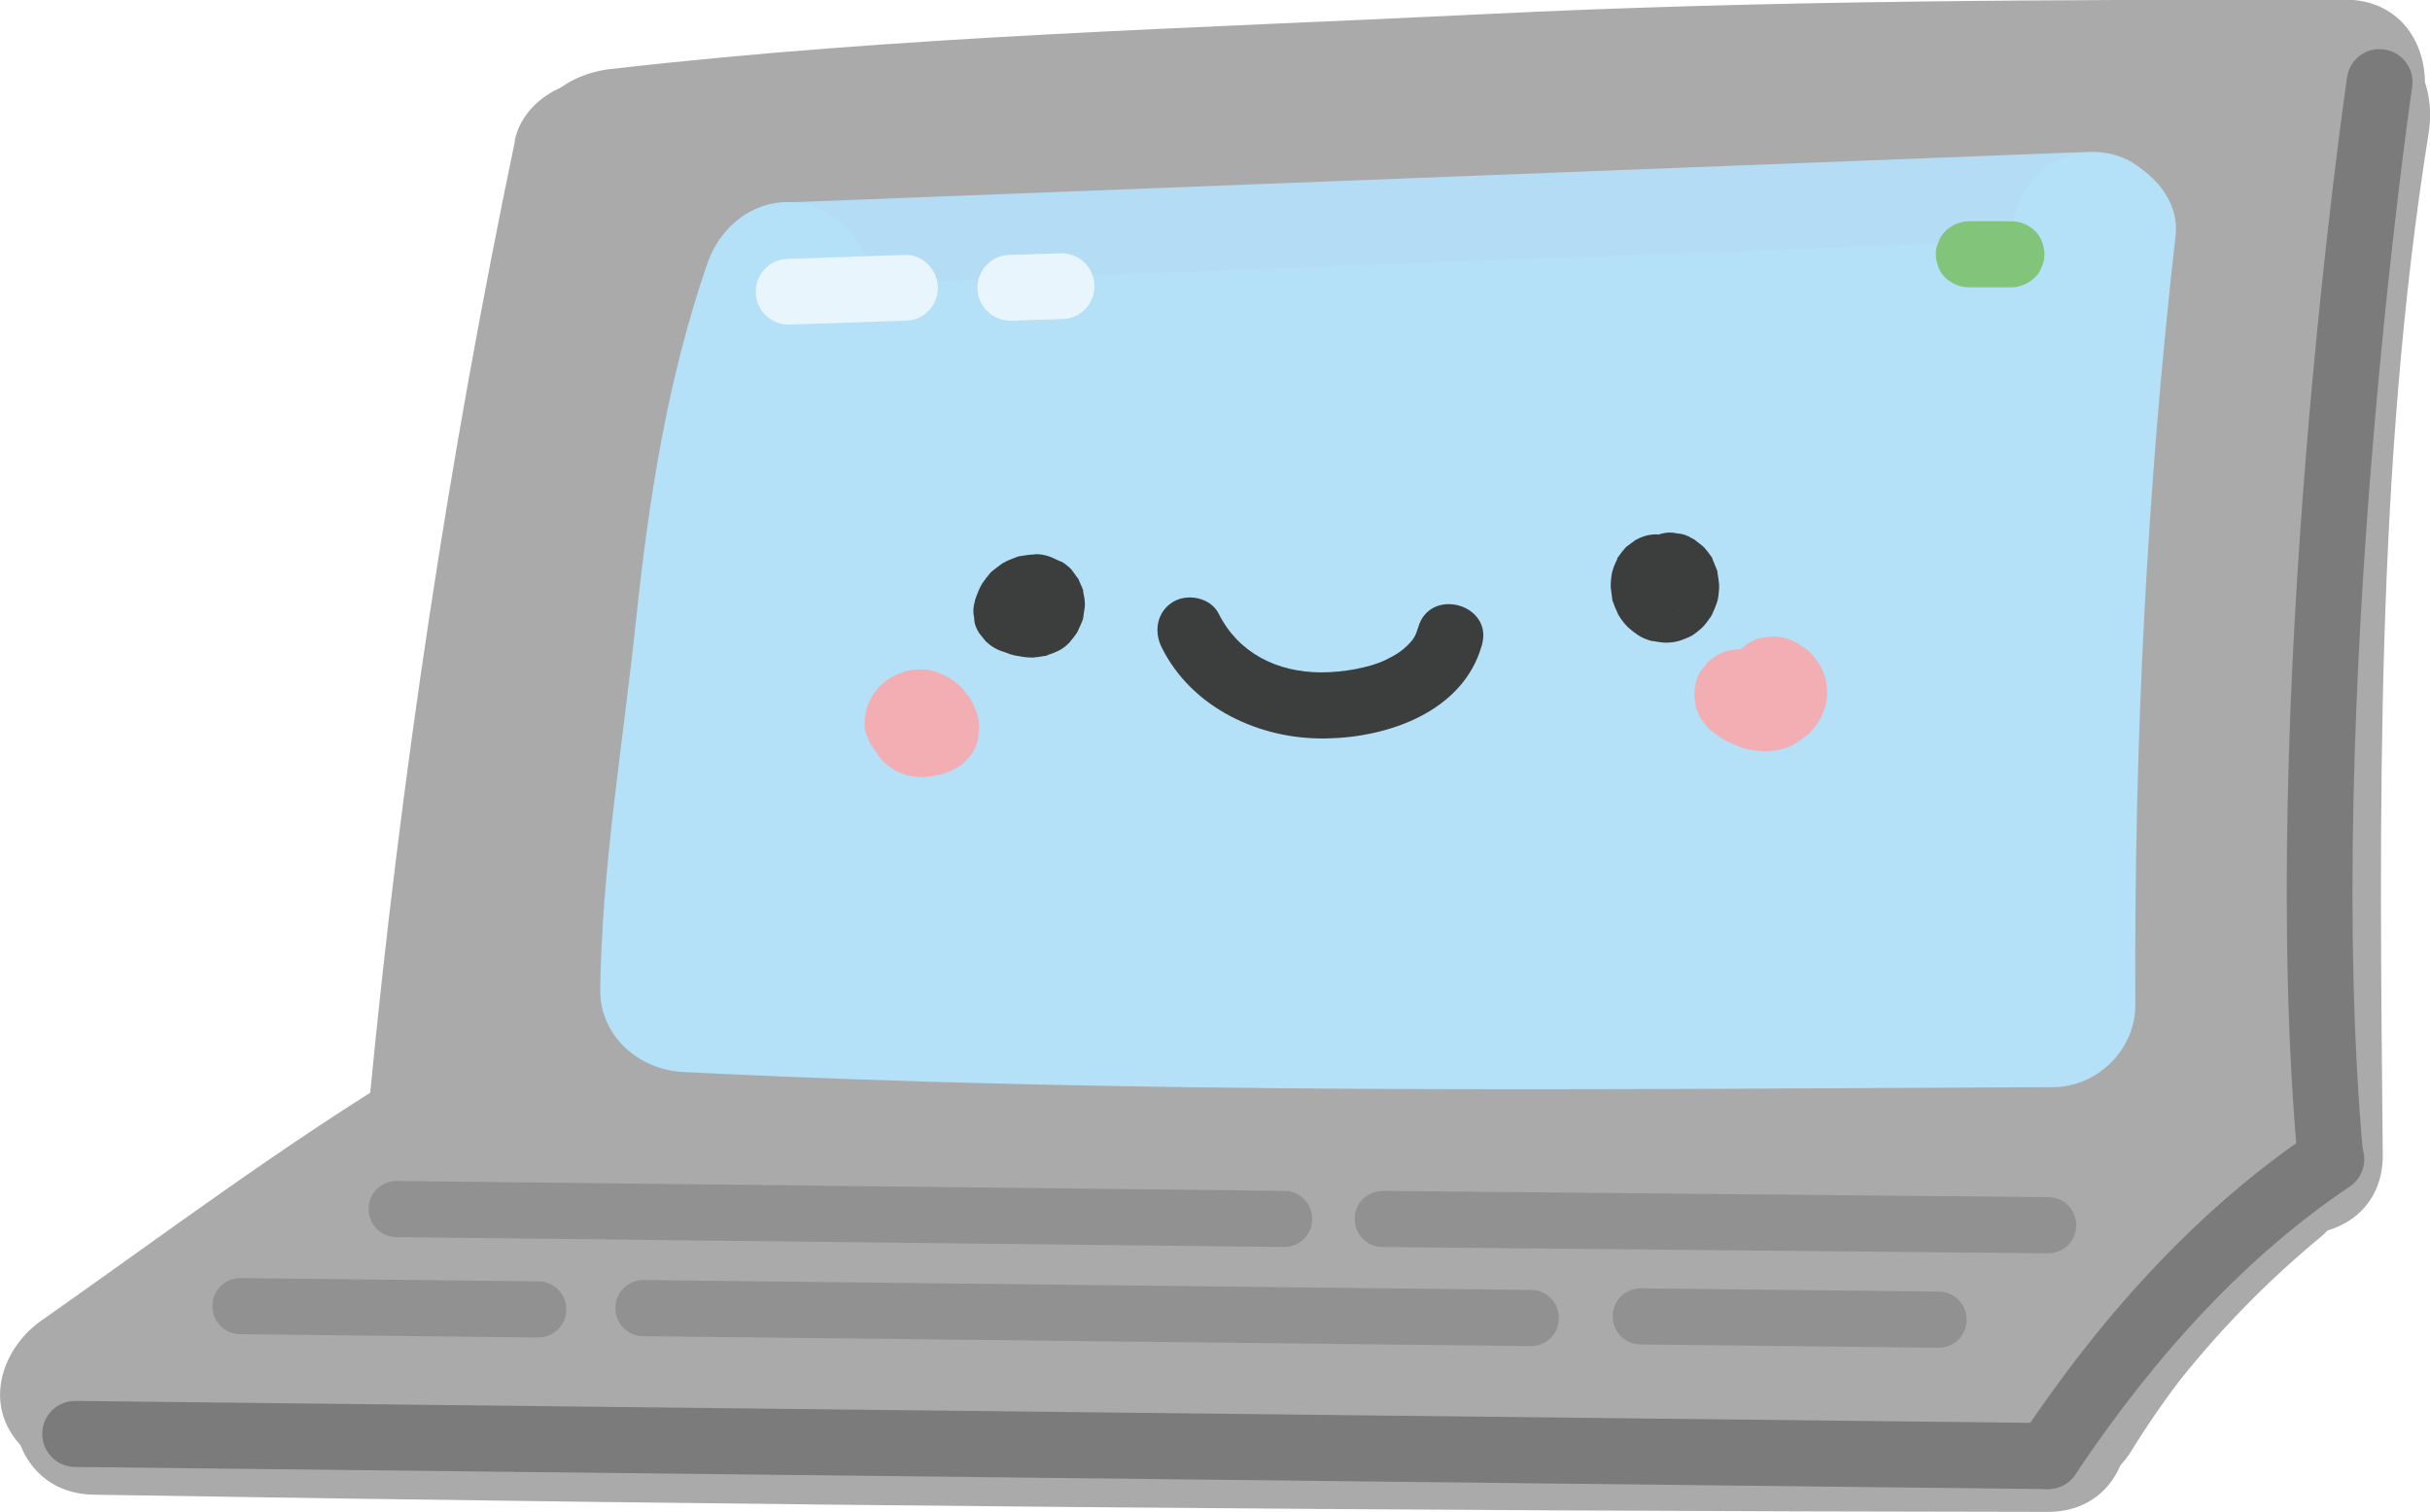
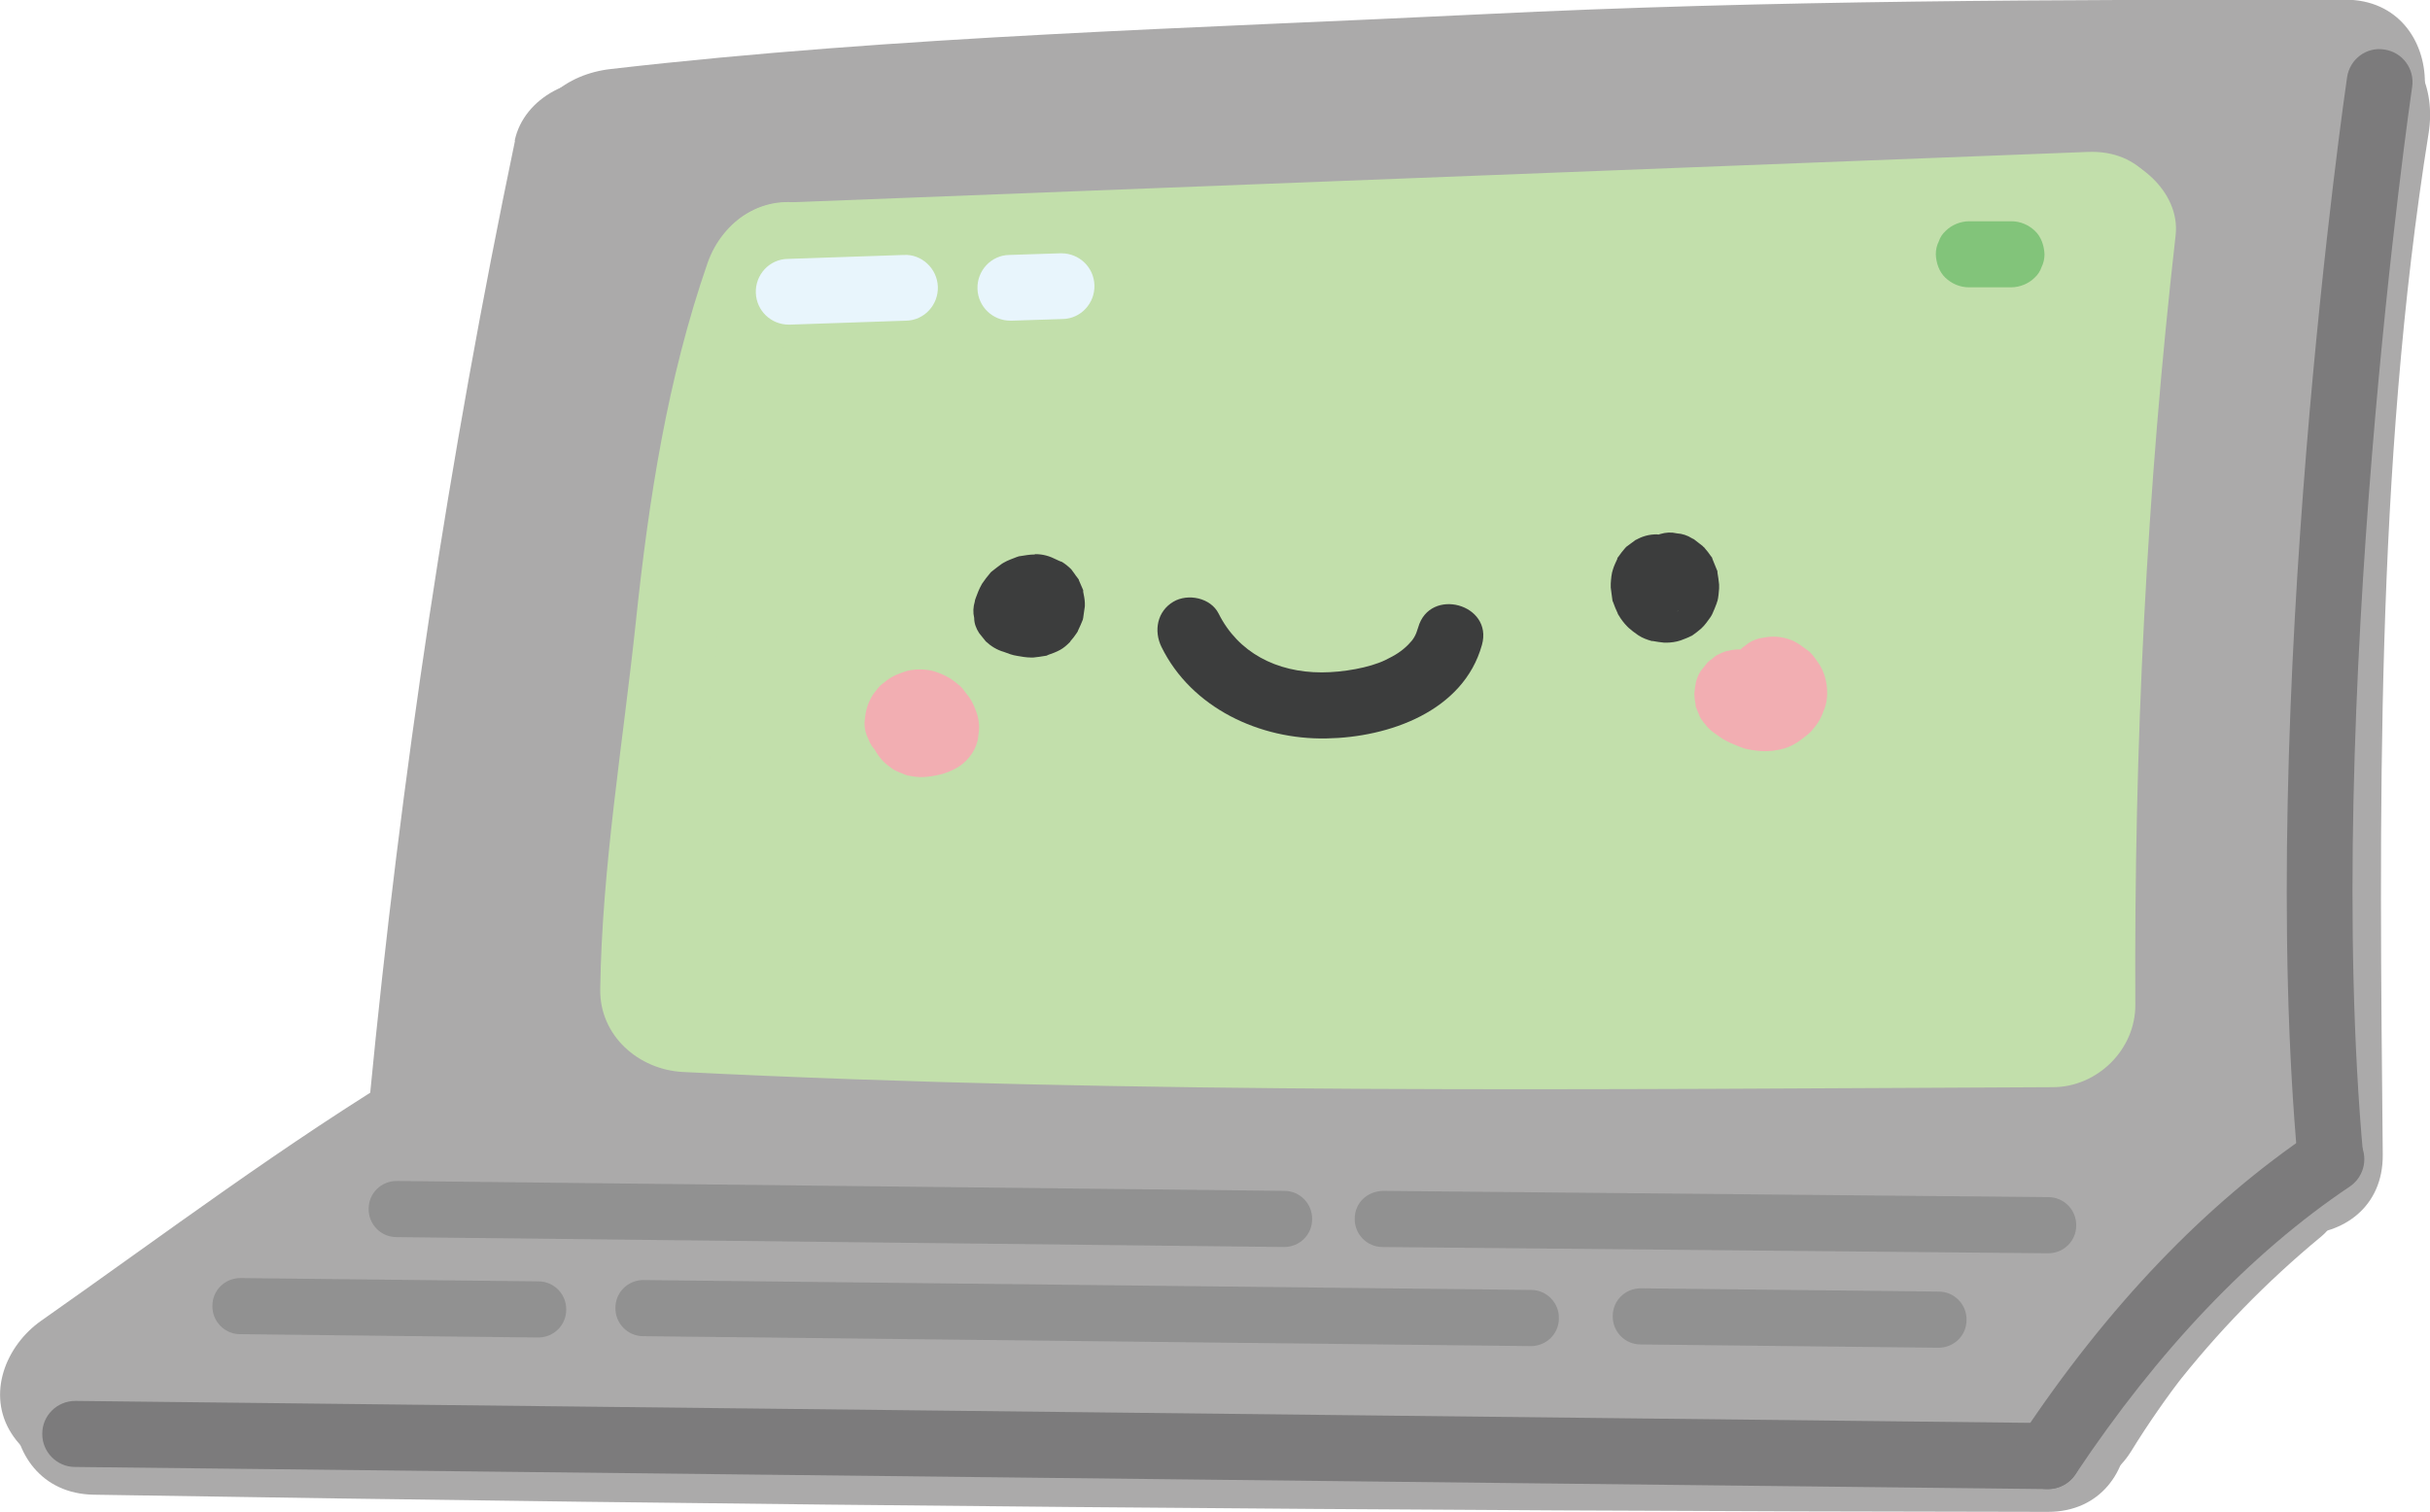
<svg xmlns="http://www.w3.org/2000/svg" id="_레이어_2" data-name="레이어 2" viewBox="0 0 73.56 45.78">
  <defs>
    <style>
      .cls-1 {
        fill: #e8f5fc;
      }

      .cls-2 {
        fill: #f2aeb2;
      }

      .cls-3 {
        fill: #919191;
      }

      .cls-4 {
        fill: #7c7b7c;
      }

      .cls-5 {
-         fill: #b4dcf5;
+         fill: #c2dfab;
      }

      .cls-6 {
-         fill: #b4e0f8;
+         fill: #abaaaa;
      }

      .cls-7 {
-         fill: #abaaaa;
+         fill: #3c3d3d;
      }

      .cls-8 {
-         fill: #3c3d3d;
-       }
- 
-       .cls-9 {
        fill: #82c47a;
      }
    </style>
  </defs>
  <g id="_레이어_1-2" data-name="레이어 1">
    <g>
      <g>
        <g>
          <g>
            <g>
              <path class="cls-4" d="m18.01,4.93c-1.96,9.36-3.4,18.82-4.31,28.33" />
-               <path class="cls-7" d="m15.59,4.26c-2,9.58-3.46,19.26-4.4,29-.13,1.35,1.24,2.5,2.5,2.5,1.46,0,2.37-1.15,2.5-2.5.9-9.3,2.32-18.53,4.22-27.67.28-1.32-.39-2.7-1.75-3.08-1.24-.34-2.8.42-3.08,1.75h0Z" />
+               <path class="cls-6" d="m15.59,4.26c-2,9.58-3.46,19.26-4.4,29-.13,1.35,1.24,2.5,2.5,2.5,1.46,0,2.37-1.15,2.5-2.5.9-9.3,2.32-18.53,4.22-27.67.28-1.32-.39-2.7-1.75-3.08-1.24-.34-2.8.42-3.08,1.75h0Z" />
            </g>
            <g>
              <g>
                <path class="cls-4" d="m18.49,4.59c9.53-1.11,18.87-1.24,28.63-1.77,7.93-.43,16.11-.32,23.87-.32" />
-                 <path class="cls-7" d="m18.49,7.09c8.77-1.01,17.59-1.23,26.4-1.66s17.39-.44,26.1-.44c3.22,0,3.22-5,0-5-8.71,0-17.39.01-26.1.44s-17.63.65-26.4,1.66c-1.34.15-2.5,1.04-2.5,2.5,0,1.23,1.15,2.66,2.5,2.5h0Z" />
+                 <path class="cls-6" d="m18.49,7.09c8.77-1.01,17.59-1.23,26.4-1.66s17.39-.44,26.1-.44c3.22,0,3.22-5,0-5-8.71,0-17.39.01-26.1.44s-17.63.65-26.4,1.66c-1.34.15-2.5,1.04-2.5,2.5,0,1.23,1.15,2.66,2.5,2.5h0Z" />
              </g>
              <g>
                <path class="cls-4" d="m71.11,3.35c-1.68,10.43-1.58,21.05-1.47,31.61" />
-                 <path class="cls-7" d="m68.69,2.69c-1.7,10.69-1.67,21.48-1.56,32.27.03,3.22,5.03,3.22,5,0-.1-10.32-.24-20.72,1.39-30.94.21-1.33-.34-2.69-1.75-3.08-1.19-.33-2.86.4-3.08,1.75h0Z" />
+                 <path class="cls-6" d="m68.69,2.69c-1.7,10.69-1.67,21.48-1.56,32.27.03,3.22,5.03,3.22,5,0-.1-10.32-.24-20.72,1.39-30.94.21-1.33-.34-2.69-1.75-3.08-1.19-.33-2.86.4-3.08,1.75h0Z" />
              </g>
            </g>
            <g>
              <path class="cls-4" d="m2.51,42.15c2.74-1.92,5.47-3.85,8.21-5.77.99-.69,2.11-1.37,3.09-1.96" />
-               <path class="cls-7" d="m3.77,44.31c3.73-2.62,7.39-5.38,11.3-7.73,1.12-.67,1.63-2.28.9-3.42s-2.22-1.62-3.42-.9c-3.91,2.35-7.57,5.11-11.3,7.73-1.07.75-1.67,2.22-.9,3.42.68,1.06,2.28,1.7,3.42.9h0Z" />
+               <path class="cls-6" d="m3.77,44.31c3.73-2.62,7.39-5.38,11.3-7.73,1.12-.67,1.63-2.28.9-3.42s-2.22-1.62-3.42-.9c-3.91,2.35-7.57,5.11-11.3,7.73-1.07.75-1.67,2.22-.9,3.42.68,1.06,2.28,1.7,3.42.9h0Z" />
            </g>
            <g>
              <path class="cls-4" d="m61.99,43.28c-19.72-.02-39.43-.2-59.15-.52" />
-               <path class="cls-7" d="m61.99,40.78c-19.72-.02-39.43-.2-59.15-.52-3.22-.05-3.22,4.95,0,5,19.71.32,39.43.5,59.15.52,3.22,0,3.22-5,0-5h0Z" />
+               <path class="cls-6" d="m61.99,40.78c-19.72-.02-39.43-.2-59.15-.52-3.22-.05-3.22,4.95,0,5,19.71.32,39.43.5,59.15.52,3.22,0,3.22-5,0-5h0Z" />
            </g>
            <g>
              <path class="cls-4" d="m68.51,35.67c-2.42,1.98-4.51,4.36-6.16,7.02" />
-               <path class="cls-7" d="m66.74,33.9c-2.58,2.12-4.79,4.69-6.55,7.53-.69,1.11-.27,2.8.9,3.42s2.68.29,3.42-.9c.51-.83,1.07-1.63,1.66-2.4l-.39.51c1.32-1.7,2.83-3.25,4.49-4.62.47-.38.73-1.19.73-1.77,0-.61-.27-1.35-.73-1.77s-1.1-.76-1.77-.73c-.7.03-1.23.29-1.77.73h0Z" />
+               <path class="cls-6" d="m66.74,33.9c-2.58,2.12-4.79,4.69-6.55,7.53-.69,1.11-.27,2.8.9,3.42s2.68.29,3.42-.9c.51-.83,1.07-1.63,1.66-2.4l-.39.51c1.32-1.7,2.83-3.25,4.49-4.62.47-.38.73-1.19.73-1.77,0-.61-.27-1.35-.73-1.77s-1.1-.76-1.77-.73c-.7.03-1.23.29-1.77.73h0Z" />
            </g>
          </g>
-           <polygon class="cls-7" points="13.81 34.42 18.49 4.93 70.34 2.5 69.63 34.96 62.35 42.69 2.51 42.15 13.81 34.42" />
+           <polygon class="cls-6" points="13.81 34.42 18.49 4.93 70.34 2.5 69.63 34.96 62.35 42.69 2.51 42.15 13.81 34.42" />
        </g>
        <g>
          <path class="cls-5" d="m23.83,11.13c13.13-.51,26.25-1.02,39.38-1.53,3.21-.12,3.22-5.12,0-5-13.13.51-26.25,1.02-39.38,1.53-3.21.12-3.22,5.12,0,5h0Z" />
-           <path class="cls-6" d="m60.86,7.12c-.88,7.74-1.26,15.51-1.22,23.3l2.5-2.5c-13.82.06-27.66.23-41.47-.46l2.5,2.5c.04-3.56.67-7.18,1.04-10.73s.92-6.71,2.04-9.94c.44-1.28-.5-2.73-1.75-3.08-1.37-.38-2.63.47-3.08,1.75-1.22,3.52-1.78,7.16-2.17,10.85s-1.03,7.45-1.08,11.15c-.02,1.4,1.16,2.43,2.5,2.5,13.81.69,27.65.52,41.47.46,1.35,0,2.51-1.14,2.5-2.5-.04-7.79.34-15.56,1.22-23.3.15-1.34-1.26-2.5-2.5-2.5-1.48,0-2.35,1.15-2.5,2.5h0Z" />
-           <path class="cls-6" d="m24.46,8.66s-4.54,9.61-2.36,20.59l40.67,1.21,1.54-23.3-39.85,1.5Z" />
+           <path class="cls-5" d="m60.86,7.12c-.88,7.74-1.26,15.51-1.22,23.3l2.5-2.5c-13.82.06-27.66.23-41.47-.46l2.5,2.5c.04-3.56.67-7.18,1.04-10.73s.92-6.71,2.04-9.94c.44-1.28-.5-2.73-1.75-3.08-1.37-.38-2.63.47-3.08,1.75-1.22,3.52-1.78,7.16-2.17,10.85s-1.03,7.45-1.08,11.15c-.02,1.4,1.16,2.43,2.5,2.5,13.81.69,27.65.52,41.47.46,1.35,0,2.51-1.14,2.5-2.5-.04-7.79.34-15.56,1.22-23.3.15-1.34-1.26-2.5-2.5-2.5-1.48,0-2.35,1.15-2.5,2.5h0Z" />
+           <path class="cls-5" d="m24.46,8.66s-4.54,9.61-2.36,20.59l40.67,1.21,1.54-23.3-39.85,1.5Z" />
        </g>
-         <path class="cls-8" d="m31.31,16.79c-.15,0-.29.03-.43.05-.04,0-.07.02-.11.03-.13.05-.27.1-.39.17-.02.01-.03.02-.05.03-.1.07-.2.15-.29.22-.03.02-.06.05-.08.08-.08.09-.15.19-.22.29-.01.01-.02.03-.03.05-.07.12-.13.28-.17.39-.01.04-.03.07-.03.11-.05.17-.06.33-.02.5,0,.17.06.32.15.46l.2.25c.16.15.34.26.55.32.13.05.26.1.4.12.11.02.28.05.42.05.02,0,.03,0,.05,0,0,0,.02,0,.02,0,.11-.01.24-.03.36-.05.03,0,.06-.01.09-.03.12-.04.25-.09.36-.15s.2-.14.29-.23c0,0,.01-.01.02-.02,0,0,0,0,0-.01.07-.08.15-.18.2-.26.01-.02.02-.03.03-.05,0,0,0-.02.01-.03.05-.11.1-.21.14-.32,0-.02.01-.04.01-.05.02-.12.03-.24.05-.35,0-.01,0-.02,0-.04,0-.02,0-.04,0-.06,0-.09-.03-.25-.05-.34,0,0,0,0,0-.01,0-.01,0-.02,0-.03,0,0,0,0,0-.01,0,0,0,0,0,0l-.13-.3s0-.02-.01-.03c-.03-.05-.09-.11-.11-.15-.02-.03-.07-.1-.11-.15-.09-.09-.19-.17-.29-.23,0,0,0,0-.01,0-.05-.02-.1-.04-.16-.07-.05-.02-.1-.05-.16-.07-.01,0-.02,0-.03,0-.17-.05-.33-.06-.5-.02-.17,0-.32.06-.46.15-.15.08-.26.19-.35.32-.11.12-.19.26-.22.43l-.04.33c0,.23.06.44.17.63l.2.25c.16.15.34.26.55.32.01,0,.03,0,.04.01l-.3-.13s.03.02.05.03l-.25-.2s.02.02.03.03l-.2-.25s.02.03.03.05l-.13-.3s.02.05.02.07l-.04-.33s0,.06,0,.09l.04-.33s-.01.07-.03.1l.13-.3s-.03.06-.05.08l.2-.25s-.03.04-.05.05l.25-.2s-.05.03-.07.04l.3-.13s-.08.03-.12.03l.33-.04c-.06,0-.11,0-.17,0l.33.04c-.14-.02-.27-.07-.4-.12l.87,1.54s.02-.08.04-.12l-.13.3s.05-.1.08-.14l-.2.25s.08-.09.12-.12l-.25.2s.09-.06.14-.08l-.3.13c.05-.02.1-.04.16-.04l-.33.04s.05,0,.07,0c.17,0,.33-.03.48-.11.15-.05.29-.14.4-.26.12-.11.21-.25.26-.4.08-.15.11-.31.11-.48l-.04-.33c-.06-.21-.17-.4-.32-.55l-.25-.2c-.19-.11-.41-.17-.63-.17h0Z" />
-         <path class="cls-8" d="m49.54,16.33c-.05.03-.1.08-.15.11-.04.03-.1.07-.15.11-.01.01-.03.03-.04.04-.07.08-.15.18-.21.27,0,0-.01.02-.02.02,0,0,0,.01-.01.02,0,0,0,.01,0,.02-.04.09-.1.21-.13.31-.05.14-.06.3-.07.44,0,.04,0,.08,0,.12.02.13.03.26.05.38,0,.02.01.04.02.06.04.12.09.23.14.34,0,.02.02.04.03.06.07.12.16.24.26.34.01.01.03.03.04.04.08.07.18.15.27.21,0,0,.02.01.03.02.12.08.26.13.4.17,0,0,.02,0,.03,0,.11.02.24.04.35.05.02,0,.04,0,.06,0,.13,0,.3-.02.44-.07.1-.04.22-.08.31-.13,0,0,.02,0,.02-.01s.02,0,.02-.01c.09-.06.19-.14.27-.21.1-.09.2-.23.27-.33.02-.03.04-.06.06-.1.05-.11.1-.23.14-.34,0-.02.01-.04.02-.06.03-.12.04-.25.05-.38,0-.02,0-.04,0-.06s0-.04,0-.06c-.01-.12-.03-.24-.05-.36,0-.01,0-.02,0-.03,0-.02-.01-.04-.02-.06-.04-.11-.09-.21-.13-.32,0,0,0-.02-.01-.03,0-.02-.02-.04-.03-.05-.06-.09-.14-.19-.21-.27,0,0-.01-.02-.02-.02s-.02-.01-.02-.02c-.09-.07-.18-.14-.27-.21-.02-.01-.04-.02-.06-.03-.14-.09-.3-.14-.46-.15-.17-.04-.33-.03-.5.02-.16.04-.3.11-.43.22-.14.09-.24.21-.32.35l-.13.3c-.06.22-.06.44,0,.66l.13.3c.11.19.26.34.45.45.03.01.05.03.08.05l-.25-.2s.04.04.06.06l-.2-.25s.03.05.05.08l-.13-.3s.03.08.03.12l-.04-.33c0,.05,0,.1,0,.15l.04-.33c0,.05-.02.1-.04.15l.13-.3s-.04.07-.06.11l.2-.25s-.04.05-.07.07l.25-.2s-.05.04-.08.05l.3-.13s-.06.02-.09.02l.33-.04s-.06,0-.09,0l.33.04s-.06-.01-.09-.02l.3.13s-.06-.03-.09-.05l.25.2s-.06-.05-.08-.08l.2.25s-.05-.08-.07-.12l.13.3s-.03-.09-.04-.14l.04.33s0-.09,0-.14l-.04.33s.01-.06.03-.1l-.13.3s.03-.05.04-.08l-.2.25s.04-.04.06-.06l-.25.2s.01-.01.02-.02c.15-.08.26-.19.35-.32.11-.12.19-.26.22-.43.05-.17.06-.33.02-.5,0-.17-.06-.32-.15-.46l-.2-.25c-.16-.15-.34-.26-.55-.32l-.33-.04c-.23,0-.44.06-.63.17h0Z" />
-         <path class="cls-8" d="m35.16,19.59c.91,1.85,2.98,2.81,4.99,2.77,1.89-.03,4.15-.82,4.71-2.83.35-1.24-1.58-1.77-1.93-.53-.07.24-.14.36-.3.52-.2.2-.39.32-.7.47-.48.23-1.28.37-1.92.37-1.37,0-2.53-.6-3.12-1.78-.24-.48-.93-.62-1.37-.36-.49.29-.6.88-.36,1.37h0Z" />
+         <path class="cls-7" d="m31.31,16.79c-.15,0-.29.03-.43.05-.04,0-.07.02-.11.03-.13.05-.27.1-.39.17-.02.01-.03.02-.05.03-.1.07-.2.15-.29.22-.03.02-.06.05-.08.08-.08.09-.15.19-.22.29-.01.01-.02.03-.03.05-.07.12-.13.28-.17.39-.01.04-.03.07-.03.11-.05.17-.06.33-.02.5,0,.17.06.32.15.46l.2.25c.16.15.34.26.55.32.13.05.26.1.4.12.11.02.28.05.42.05.02,0,.03,0,.05,0,0,0,.02,0,.02,0,.11-.01.24-.03.36-.05.03,0,.06-.01.09-.03.12-.04.25-.09.36-.15s.2-.14.29-.23c0,0,.01-.01.02-.02,0,0,0,0,0-.01.07-.08.15-.18.2-.26.01-.02.02-.03.03-.05,0,0,0-.02.01-.03.05-.11.1-.21.14-.32,0-.02.01-.04.01-.05.02-.12.03-.24.05-.35,0-.01,0-.02,0-.04,0-.02,0-.04,0-.06,0-.09-.03-.25-.05-.34,0,0,0,0,0-.01,0-.01,0-.02,0-.03,0,0,0,0,0-.01,0,0,0,0,0,0l-.13-.3s0-.02-.01-.03c-.03-.05-.09-.11-.11-.15-.02-.03-.07-.1-.11-.15-.09-.09-.19-.17-.29-.23,0,0,0,0-.01,0-.05-.02-.1-.04-.16-.07-.05-.02-.1-.05-.16-.07-.01,0-.02,0-.03,0-.17-.05-.33-.06-.5-.02-.17,0-.32.06-.46.15-.15.08-.26.19-.35.32-.11.12-.19.26-.22.43l-.04.33c0,.23.06.44.17.63l.2.25c.16.15.34.26.55.32.01,0,.03,0,.04.01l-.3-.13s.03.02.05.03l-.25-.2s.02.02.03.03l-.2-.25s.02.03.03.05l-.13-.3s.02.05.02.07l-.04-.33s0,.06,0,.09l.04-.33s-.01.07-.03.1l.13-.3s-.03.06-.05.08l.2-.25s-.03.04-.05.05l.25-.2s-.05.03-.07.04l.3-.13s-.08.03-.12.03l.33-.04c-.06,0-.11,0-.17,0l.33.04c-.14-.02-.27-.07-.4-.12l.87,1.54s.02-.08.04-.12l-.13.3s.05-.1.08-.14l-.2.25s.08-.09.12-.12l-.25.2s.09-.06.14-.08l-.3.13c.05-.02.1-.04.16-.04l-.33.04s.05,0,.07,0c.17,0,.33-.03.48-.11.15-.05.29-.14.4-.26.12-.11.21-.25.26-.4.08-.15.11-.31.11-.48l-.04-.33c-.06-.21-.17-.4-.32-.55l-.25-.2c-.19-.11-.41-.17-.63-.17h0Z" />
+         <path class="cls-7" d="m49.54,16.33c-.05.03-.1.08-.15.11-.04.03-.1.07-.15.11-.01.01-.03.03-.04.04-.07.08-.15.18-.21.27,0,0-.01.02-.02.02,0,0,0,.01-.01.02,0,0,0,.01,0,.02-.04.09-.1.21-.13.31-.05.14-.06.3-.07.44,0,.04,0,.08,0,.12.02.13.03.26.05.38,0,.02.01.04.02.06.04.12.09.23.14.34,0,.02.02.04.03.06.07.12.16.24.26.34.01.01.03.03.04.04.08.07.18.15.27.21,0,0,.02.01.03.02.12.08.26.13.4.17,0,0,.02,0,.03,0,.11.02.24.04.35.05.02,0,.04,0,.06,0,.13,0,.3-.02.44-.07.1-.04.22-.08.31-.13,0,0,.02,0,.02-.01s.02,0,.02-.01c.09-.06.19-.14.27-.21.1-.09.2-.23.27-.33.02-.03.04-.06.06-.1.05-.11.1-.23.14-.34,0-.02.01-.04.02-.06.03-.12.04-.25.05-.38,0-.02,0-.04,0-.06s0-.04,0-.06c-.01-.12-.03-.24-.05-.36,0-.01,0-.02,0-.03,0-.02-.01-.04-.02-.06-.04-.11-.09-.21-.13-.32,0,0,0-.02-.01-.03,0-.02-.02-.04-.03-.05-.06-.09-.14-.19-.21-.27,0,0-.01-.02-.02-.02s-.02-.01-.02-.02c-.09-.07-.18-.14-.27-.21-.02-.01-.04-.02-.06-.03-.14-.09-.3-.14-.46-.15-.17-.04-.33-.03-.5.02-.16.04-.3.11-.43.22-.14.09-.24.21-.32.35l-.13.3c-.06.22-.06.44,0,.66l.13.3c.11.19.26.34.45.45.03.01.05.03.08.05l-.25-.2s.04.04.06.06l-.2-.25s.03.05.05.08l-.13-.3s.03.08.03.12l-.04-.33c0,.05,0,.1,0,.15l.04-.33c0,.05-.02.1-.04.15l.13-.3s-.04.07-.06.11l.2-.25s-.04.05-.07.07l.25-.2s-.05.04-.08.05l.3-.13s-.06.02-.09.02l.33-.04s-.06,0-.09,0l.33.04s-.06-.01-.09-.02l.3.13s-.06-.03-.09-.05l.25.2s-.06-.05-.08-.08l.2.25s-.05-.08-.07-.12l.13.3s-.03-.09-.04-.14l.04.33s0-.09,0-.14l-.04.33s.01-.06.03-.1l-.13.3s.03-.05.04-.08l-.2.25s.04-.04.06-.06l-.25.2s.01-.01.02-.02c.15-.08.26-.19.35-.32.11-.12.19-.26.22-.43.05-.17.06-.33.02-.5,0-.17-.06-.32-.15-.46l-.2-.25c-.16-.15-.34-.26-.55-.32l-.33-.04c-.23,0-.44.06-.63.17h0Z" />
+         <path class="cls-7" d="m35.16,19.59c.91,1.85,2.98,2.81,4.99,2.77,1.89-.03,4.15-.82,4.71-2.83.35-1.24-1.58-1.77-1.93-.53-.07.24-.14.36-.3.52-.2.2-.39.32-.7.47-.48.23-1.28.37-1.92.37-1.37,0-2.53-.6-3.12-1.78-.24-.48-.93-.62-1.37-.36-.49.29-.6.88-.36,1.37h0Z" />
        <path class="cls-2" d="m27.33,20.59c-.24.09-.45.18-.63.38-.04.05-.17.21-.2.26,0,0,0,.02-.01.02-.03.05-.12.24-.14.35-.06.31-.06.45,0,.76.03.14.09.28.17.41.15.24.28.36.51.52.1.07.27.12.35.16.03.01.06.02.09.03.15.03.33.06.49.05s.35-.04.51-.08.31-.1.46-.18c.31-.16.58-.49.66-.83.02-.06.02-.14.03-.2.01-.08.02-.13.02-.2,0-.13-.02-.28-.06-.41-.05-.15-.11-.3-.19-.44-.04-.07-.09-.13-.14-.19s-.09-.13-.14-.18c-.02-.02-.04-.04-.06-.06-.08-.07-.18-.14-.26-.2-.02-.01-.03-.02-.05-.03-.13-.08-.28-.14-.42-.19-.15-.05-.32-.07-.48-.07s-.33.02-.49.08c-.32.11-.42.18-.68.39-.02.02-.04.04-.06.06-.08.1-.17.2-.23.31-.15.28-.18.46-.21.77,0,.17.03.33.11.48.05.15.14.29.26.4.11.12.25.21.4.26.15.08.31.11.48.11l.33-.04c.21-.06.4-.17.55-.32l.2-.25c.11-.19.17-.41.17-.63,0,0,0-.02,0-.03l-.04.33s.01-.06.02-.09l-.13.3s.03-.05.05-.08l-.2.25s.05-.06.08-.08l-.25.2s.07-.04.1-.06l-.3.13s.07-.03.11-.03l-.33.04s.08,0,.12,0l-.33-.04s.08.02.12.03l-.3-.13s.09.05.13.08l-.25-.2s.08.08.12.12l-.2-.25s.07.1.09.16l-.13-.3s.03.07.03.1l-.04-.33s0,.03,0,.05l.04-.33s0,.03-.01.05l.13-.3s0,.02-.01.02l.2-.25s-.02.02-.03.03l.25-.2s-.03.02-.05.03l.3-.13c-.1.04-.2.06-.31.08l.33-.04c-.05,0-.11,0-.16,0l.33.04s-.07-.01-.11-.03l.3.13s-.04-.02-.06-.03l.25.2s-.03-.03-.05-.04l.2.25s-.03-.05-.04-.07l.13.3s-.02-.05-.02-.07l.04.33s0-.05,0-.08l-.04.33s0-.04.02-.06l-.13.3s.01-.02.02-.03l-.2.25s.02-.02.03-.03l-.25.2s.03-.02.04-.02l-.3.13h0c.16-.04.3-.12.43-.23.14-.09.24-.21.32-.35.09-.14.14-.3.15-.46.04-.17.03-.33-.02-.5l-.13-.3c-.11-.19-.26-.34-.45-.45l-.3-.13c-.22-.06-.44-.06-.66,0h0Z" />
        <path class="cls-2" d="m53.58,20.05c-.07-.06-.18-.16-.27-.21-.07-.04-.24-.11-.31-.13-.2-.06-.5-.06-.69,0-.01,0-.02,0-.03,0-.08.02-.24.09-.31.13-.04.02-.18.14-.14.11-.05.03-.1.07-.14.11l-.2.25c-.07.1-.12.22-.15.34-.02.09-.04.25-.05.35,0,.11.03.3.04.35,0,.01,0,.03,0,.04l.06.15c.02.06.05.11.07.17.06.11.15.21.23.31.11.12.25.21.38.3.06.04.12.08.18.11.15.08.31.14.46.2.07.03.14.05.21.06.36.07.63.08.99,0,.27-.06.49-.19.7-.36.09-.07.16-.12.23-.2.22-.26.27-.35.39-.67.11-.28.1-.65.02-.94-.04-.15-.11-.31-.2-.44-.07-.1-.15-.22-.24-.31-.05-.06-.13-.1-.19-.15-.18-.14-.33-.23-.55-.29-.31-.08-.5-.06-.81,0-.16.04-.3.11-.43.22-.14.09-.24.21-.32.35-.09.14-.14.3-.15.46-.04.17-.03.33.02.5.1.3.29.59.57.75l.3.13c.22.06.44.06.66,0h.02c-.11.01-.22.03-.33.04.03,0,.05,0,.08,0l-.33-.04s.06.01.09.02l-.3-.13s.06.03.08.05l-.25-.2s.06.05.08.08l-.2-.25s.05.08.07.12l-.13-.3s.02.08.03.12l-.04-.33s0,.07,0,.1l.04-.33s-.02.08-.03.12l.13-.3s-.04.07-.06.11l.2-.25s-.06.07-.1.1l.25-.2c-.05.04-.11.07-.17.1l.3-.13c-.06.02-.12.04-.19.05l.33-.04c-.07,0-.14,0-.21,0l.33.04c-.09-.01-.18-.04-.27-.08l.3.13c-.13-.06-.26-.13-.38-.22l.25.2s-.06-.05-.08-.08l.2.25s-.02-.04-.03-.06l.13.3s0-.03,0-.04l.04.33v-.02c-.01.11-.03.22-.04.33,0-.01,0-.02,0-.03l-.13.3s.01-.02.02-.03l-.2.25h.01c-.08.05-.17.12-.25.18,0,0,.02-.01.03-.02l-.3.13s.02,0,.03,0l-.33.04h.02c-.11-.02-.22-.03-.33-.04h.01c-.1-.04-.2-.08-.3-.12h.01c-.08-.06-.17-.12-.25-.19h.01c.11.13.25.22.4.27.15.08.31.11.48.11.17,0,.33-.03.48-.11.15-.05.29-.14.4-.26.22-.24.38-.55.37-.88l-.04-.33c-.06-.21-.17-.4-.32-.55h0Z" />
        <g>
          <path class="cls-4" d="m61.99,45.09h-.01l-59.71-.67c-.55,0-1-.46-.99-1.01,0-.55.45-.99,1-.99h.01l59.71.67c.55,0,1,.46.99,1.01,0,.55-.45.99-1,.99Z" />
          <path class="cls-4" d="m61.99,45.09c-.19,0-.38-.05-.55-.17-.46-.31-.58-.93-.28-1.39,2.64-3.98,5.62-7.09,8.85-9.26.46-.31,1.08-.19,1.39.27.31.46.19,1.08-.27,1.39-3.01,2.02-5.8,4.96-8.3,8.71-.19.29-.51.45-.83.45Z" />
          <path class="cls-4" d="m70.56,36.1c-.51,0-.95-.39-1-.91-1.27-13.86,1.46-32.66,1.49-32.85.08-.55.59-.93,1.13-.84.55.08.92.59.84,1.13-.03.19-2.72,18.75-1.48,32.38.05.55-.36,1.04-.91,1.09-.03,0-.06,0-.09,0Z" />
        </g>
        <g>
          <path class="cls-3" d="m38.87,37.76h0l-26.87-.3c-.47,0-.85-.39-.84-.86,0-.47.38-.84.85-.84h0l26.87.3c.47,0,.85.39.84.86,0,.47-.38.84-.85.84Z" />
          <path class="cls-3" d="m61.99,37.95h0l-20.14-.19c-.47,0-.85-.39-.84-.86,0-.47.37-.83.86-.84l20.14.19c.47,0,.85.39.84.86,0,.47-.38.84-.85.84Z" />
          <path class="cls-3" d="m46.34,40.76h0l-26.87-.3c-.47,0-.85-.39-.84-.86,0-.47.38-.84.85-.84h0l26.87.3c.47,0,.85.39.84.86,0,.47-.38.84-.85.84Z" />
          <path class="cls-3" d="m58.68,40.81h0l-9.02-.1c-.47,0-.85-.39-.84-.86,0-.47.38-.84.85-.84h0l9.02.1c.47,0,.85.39.84.86,0,.47-.38.84-.85.84Z" />
          <path class="cls-3" d="m16.29,40.5h0l-9.02-.1c-.47,0-.85-.39-.84-.86,0-.47.38-.84.85-.84h0l9.02.1c.47,0,.85.39.84.86,0,.47-.38.84-.85.84Z" />
        </g>
        <path class="cls-1" d="m23.88,9.83c-.54,0-.98-.42-1-.96-.02-.55.41-1.02.96-1.03l3.52-.12c.54-.03,1.01.41,1.03.96s-.41,1.02-.96,1.03l-3.52.12s-.02,0-.04,0Z" />
        <path class="cls-1" d="m30.59,9.71c-.54,0-.98-.42-1-.96-.02-.55.41-1.02.96-1.03l1.54-.05s.02,0,.04,0c.54,0,.98.42,1,.96.02.55-.41,1.02-.96,1.03l-1.54.05s-.02,0-.04,0Z" />
      </g>
-       <path class="cls-9" d="m59.6,8.7h1.28c.26,0,.53-.11.71-.29.1-.09.17-.2.21-.32.06-.12.09-.25.09-.39-.01-.26-.1-.53-.29-.71s-.44-.29-.71-.29h-1.28c-.26,0-.53.11-.71.29-.1.09-.17.2-.21.32-.06.12-.09.25-.09.39.01.26.1.53.29.71s.44.29.71.29h0Z" />
+       <path class="cls-8" d="m59.6,8.7h1.28c.26,0,.53-.11.71-.29.1-.09.17-.2.21-.32.06-.12.09-.25.09-.39-.01-.26-.1-.53-.29-.71s-.44-.29-.71-.29h-1.28c-.26,0-.53.11-.71.29-.1.09-.17.2-.21.32-.06.12-.09.25-.09.39.01.26.1.53.29.71s.44.29.71.29h0Z" />
    </g>
  </g>
</svg>
